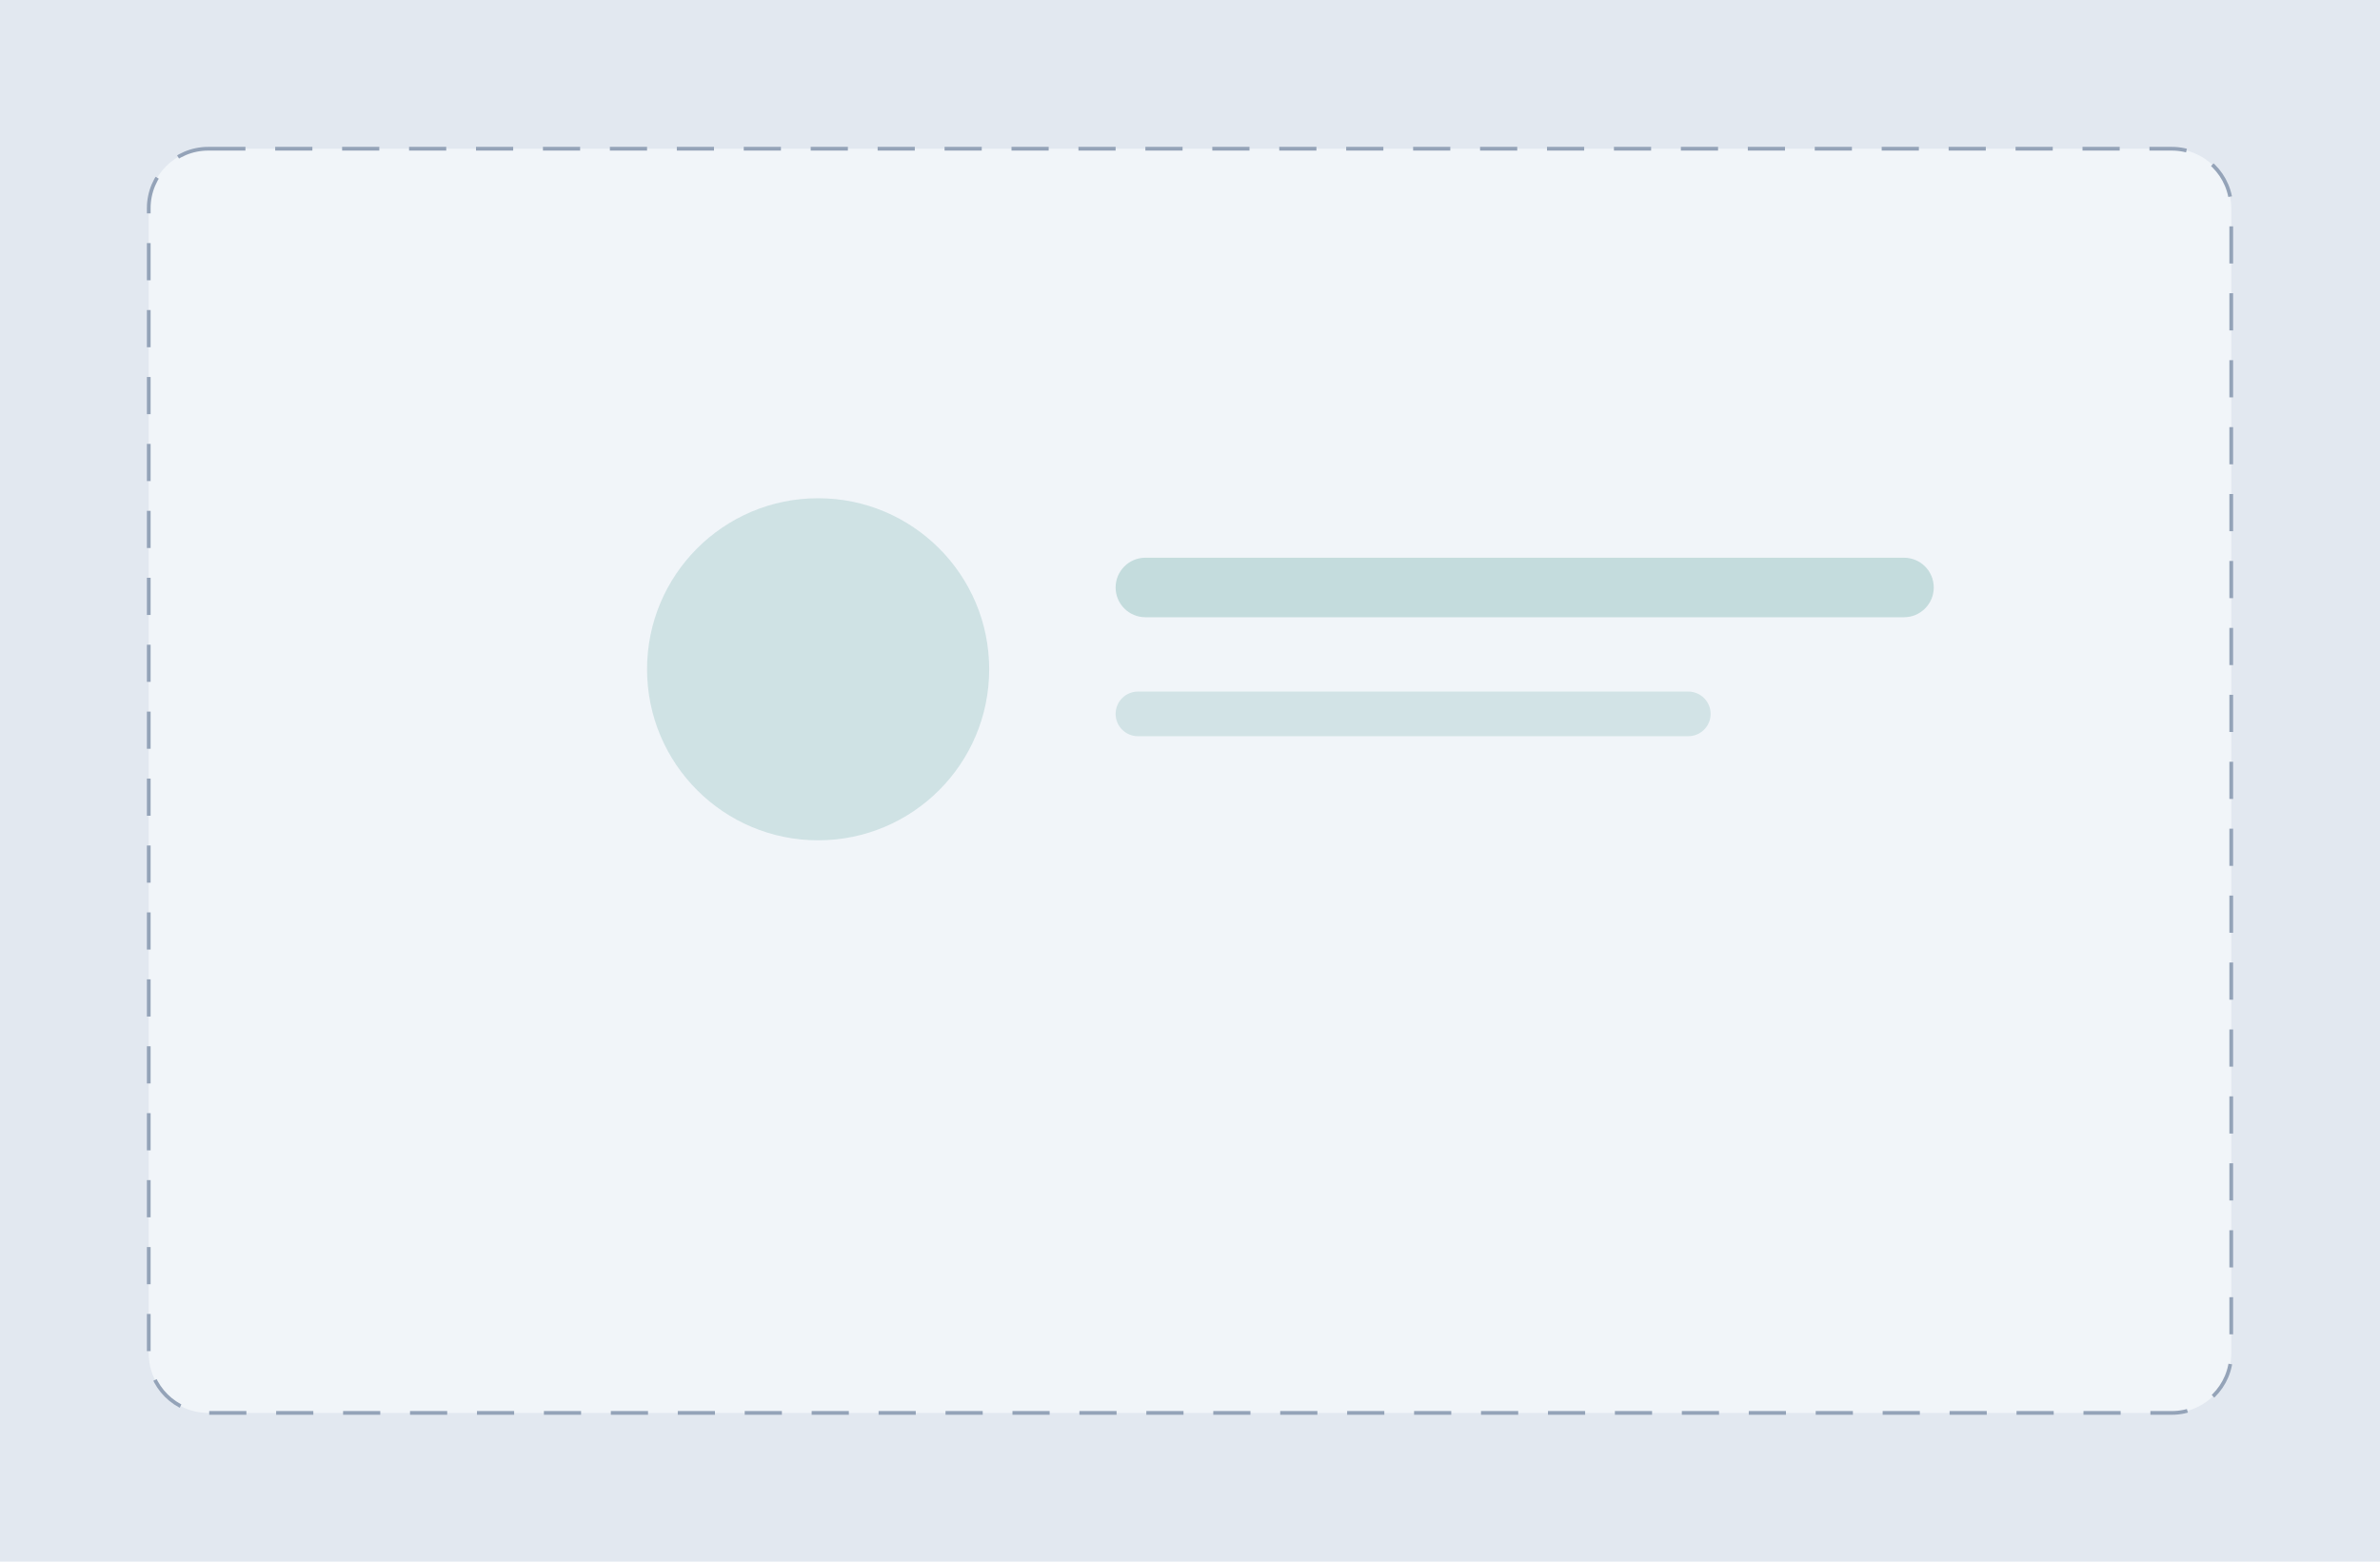
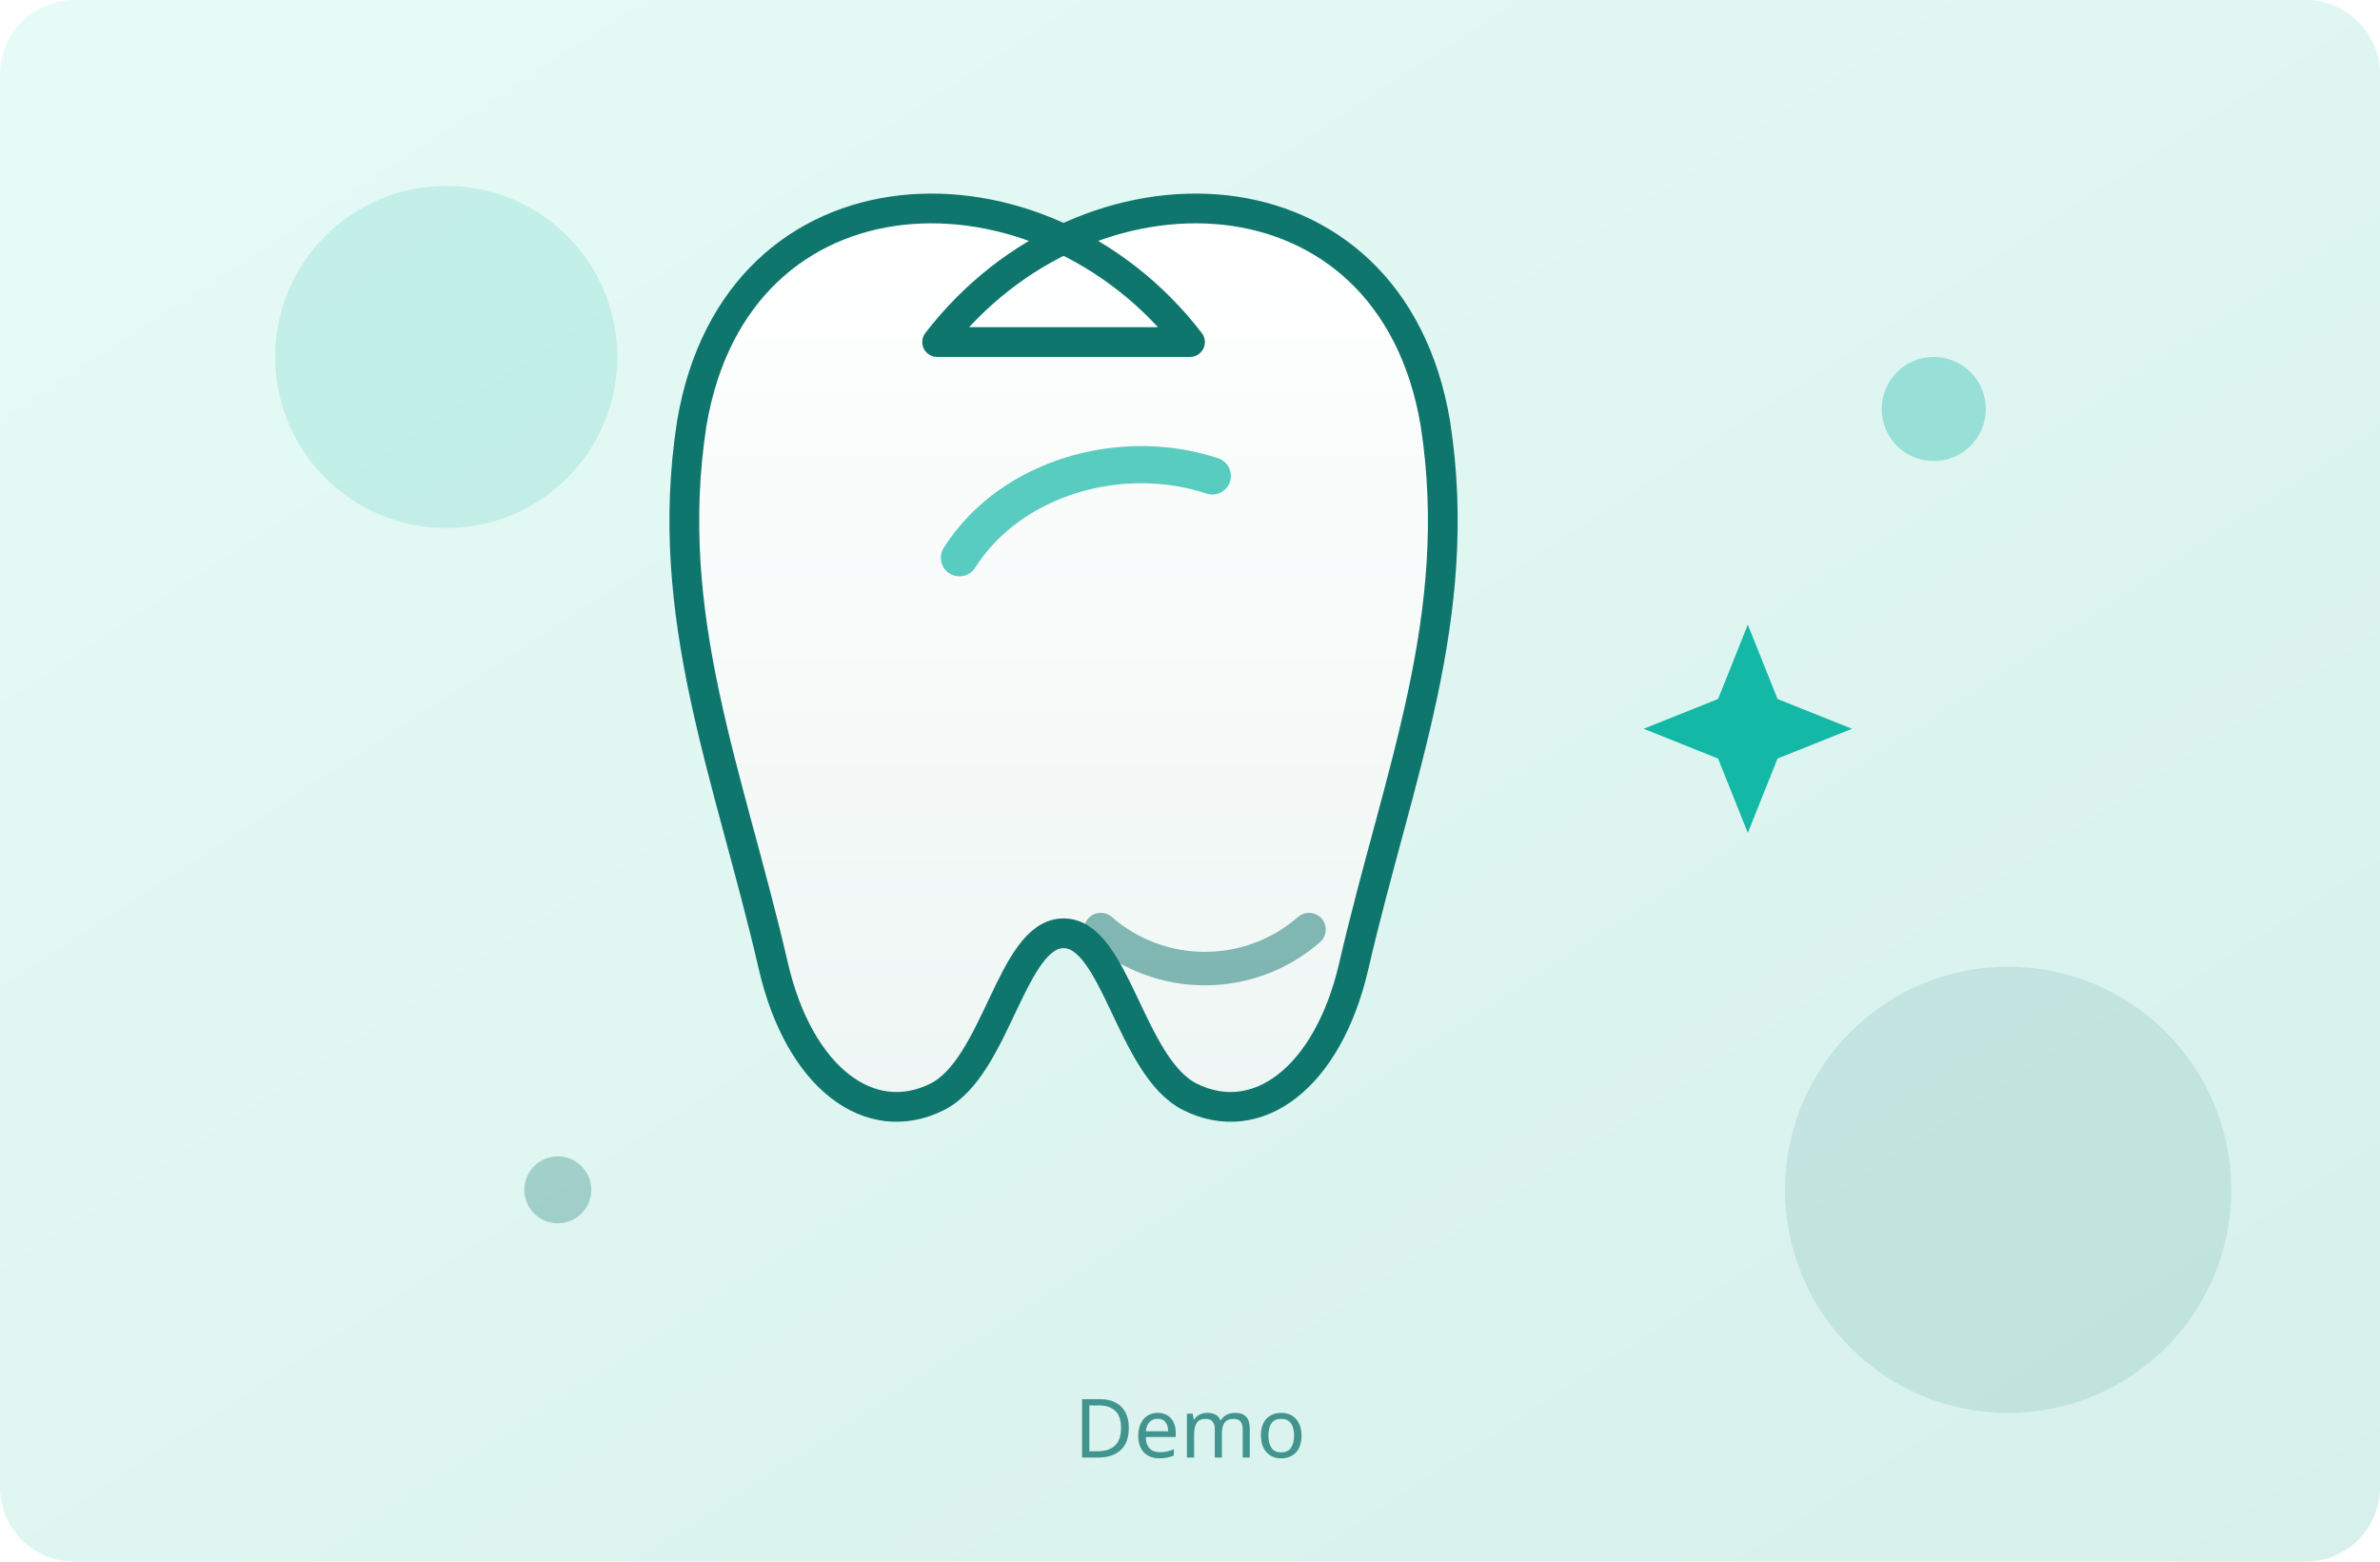
- <svg xmlns="http://www.w3.org/2000/svg" viewBox="0 0 640 420" role="img" aria-label="Demo hero image">
-   <rect width="640" height="420" fill="#e2e8f0" />
-   <rect x="40" y="40" width="560" height="340" rx="16" fill="#f1f5f9" stroke="#94a3b8" stroke-dasharray="10 8" />
-   <circle cx="220" cy="180" r="46" fill="#0f766e" opacity="0.15" />
-   <rect x="300" y="150" width="220" height="16" rx="8" fill="#0f766e" opacity="0.2" />
-   <rect x="300" y="186" width="160" height="12" rx="6" fill="#0f766e" opacity="0.14" />
+ <svg xmlns="http://www.w3.org/2000/svg" viewBox="0 0 640 420" role="img" aria-label="Demo dental illustration">
+   <defs>
+     <linearGradient id="bg" x1="0" y1="0" x2="1" y2="1">
+       <stop offset="0" stop-color="#e6fbf6" />
+       <stop offset="1" stop-color="#d7f0ec" />
+     </linearGradient>
+     <linearGradient id="tooth" x1="0" y1="0" x2="0" y2="1">
+       <stop offset="0" stop-color="#ffffff" />
+       <stop offset="1" stop-color="#eef6f4" />
+     </linearGradient>
+   </defs>
+   <rect width="640" height="420" rx="20" fill="url(#bg)" />
+   <circle cx="120" cy="96" r="46" fill="#14b8a6" opacity="0.16" />
+   <circle cx="540" cy="320" r="60" fill="#0f766e" opacity="0.12" />
+   <circle cx="520" cy="110" r="14" fill="#14b8a6" opacity="0.35" />
+   <circle cx="150" cy="320" r="9" fill="#0f766e" opacity="0.3" />
+   <path d="M320 92c-40-52-122-50-134 22c-8 52 10 94 22 146c7 30 26 44 44 35c16-8 20-44 34-44c14 0 18 36 34 44c18 9 37-5 44-35c12-52 30-94 22-146c-12-72-94-74-134-22Z" fill="url(#tooth)" stroke="#0f766e" stroke-width="8" stroke-linejoin="round" />
+   <path d="M258 150c14-22 44-30 68-22" fill="none" stroke="#14b8a6" stroke-width="10" stroke-linecap="round" opacity="0.7" />
+   <path d="M296 250c16 14 40 14 56 0" fill="none" stroke="#0f766e" stroke-width="9" stroke-linecap="round" opacity="0.5" />
+   <path d="M470 168l8 20l20 8l-20 8l-8 20l-8-20l-20-8l20-8Z" fill="#14b8a6" />
+   <text x="320" y="392" font-family="system-ui, sans-serif" font-size="22" fill="#0f766e" text-anchor="middle" opacity="0.75">Demo</text>
</svg>
